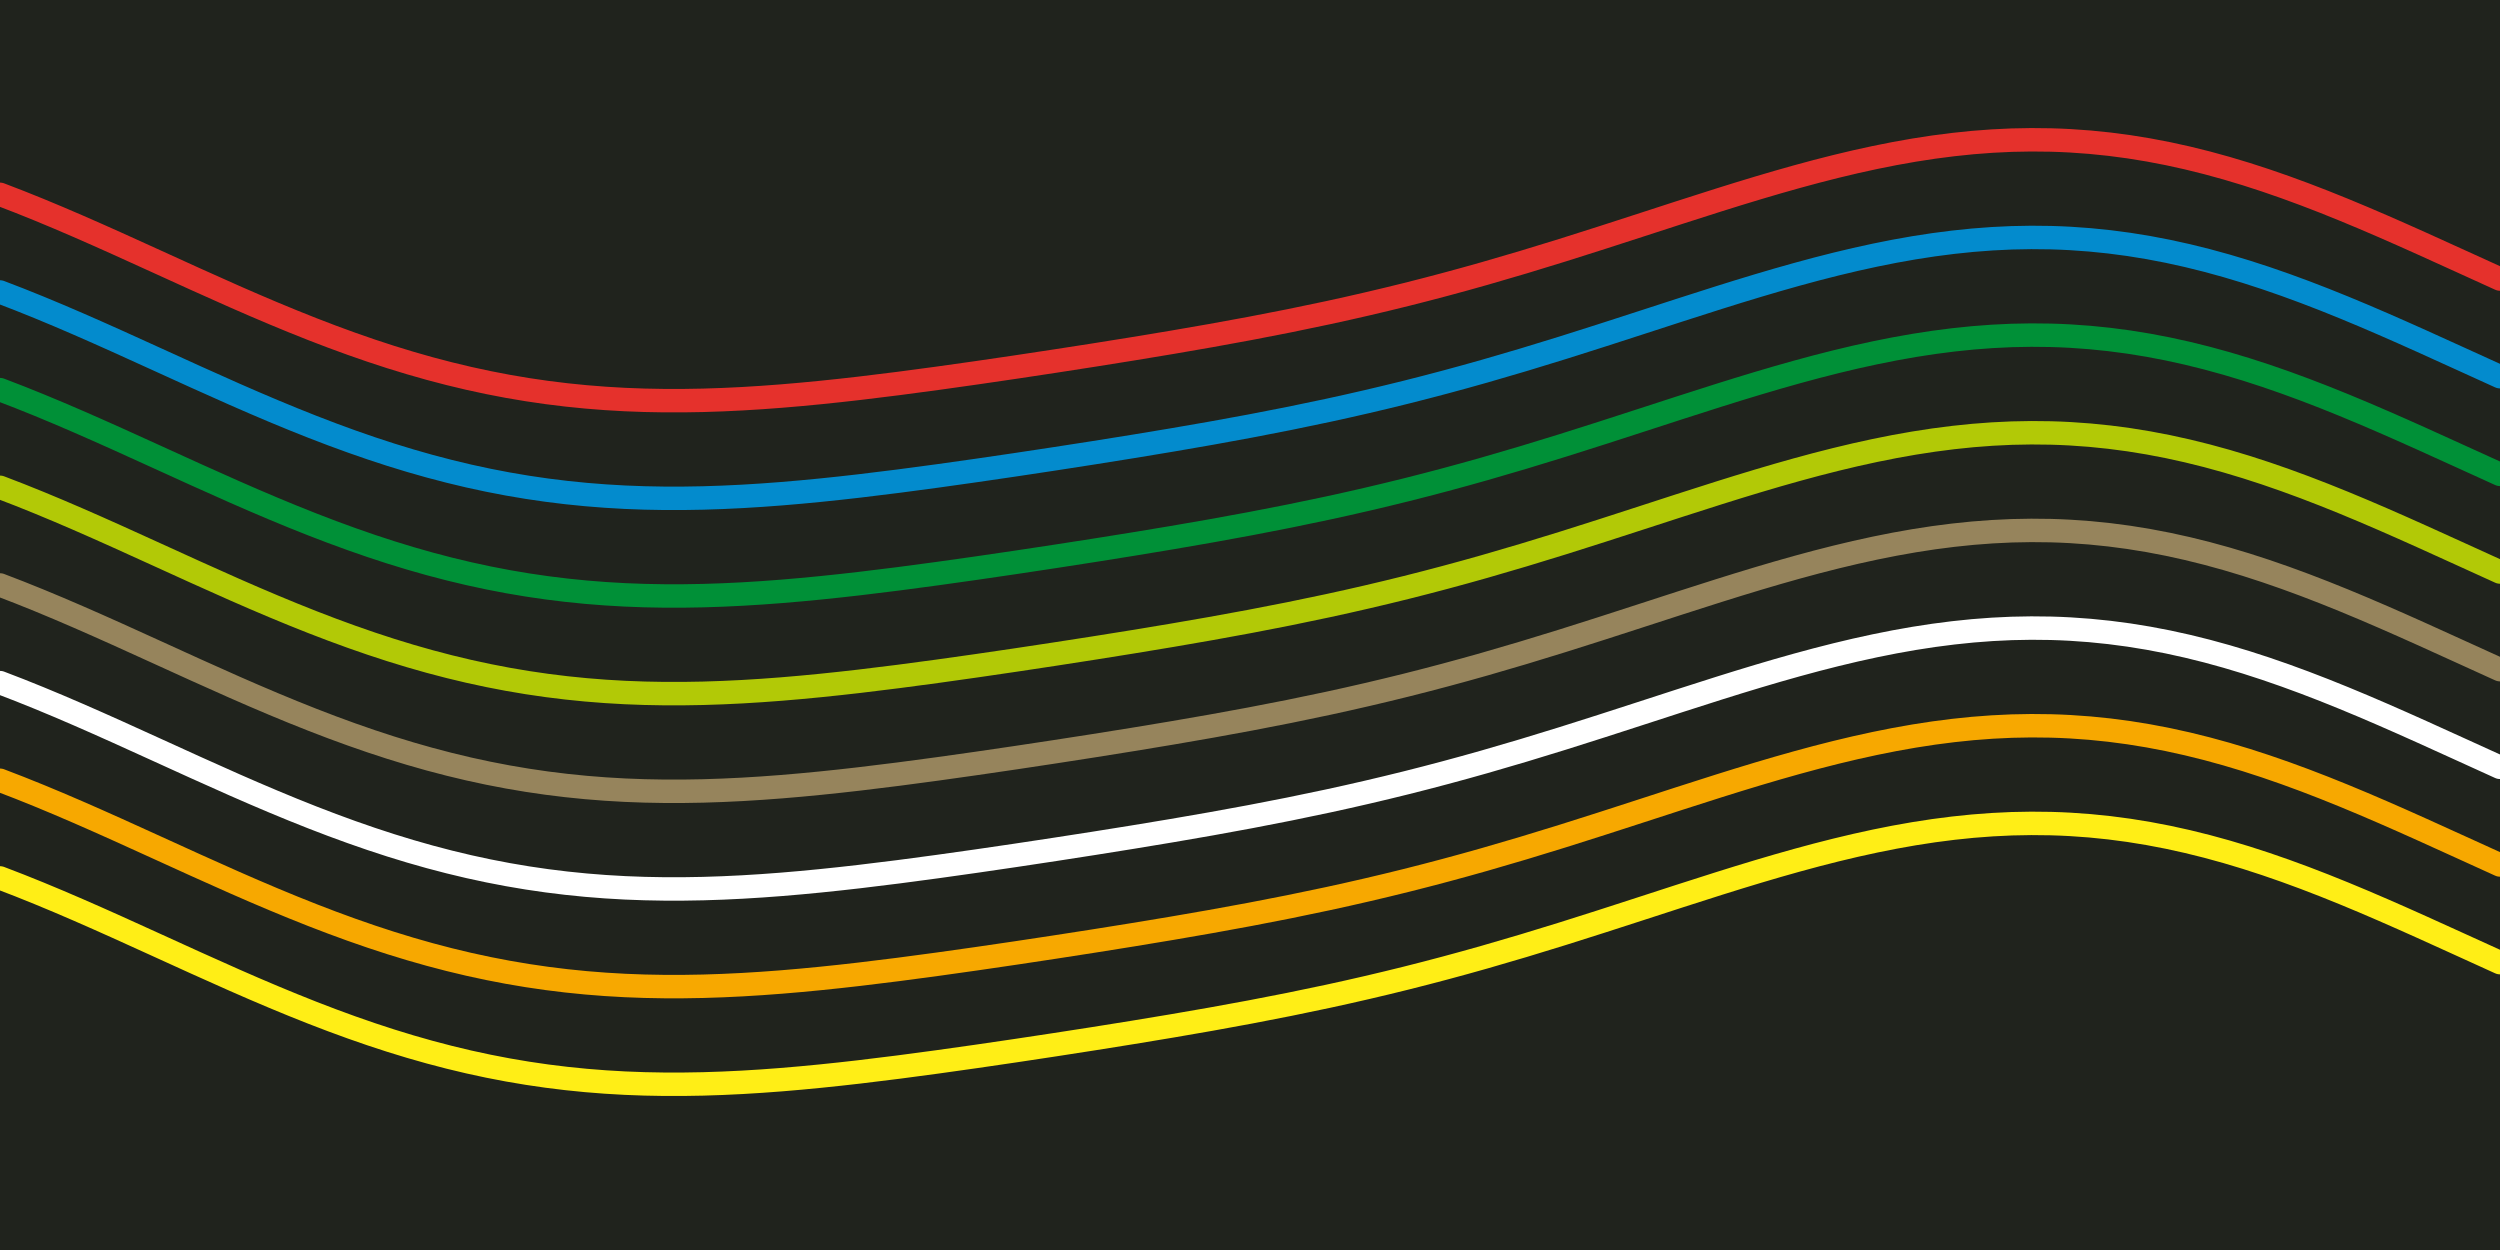
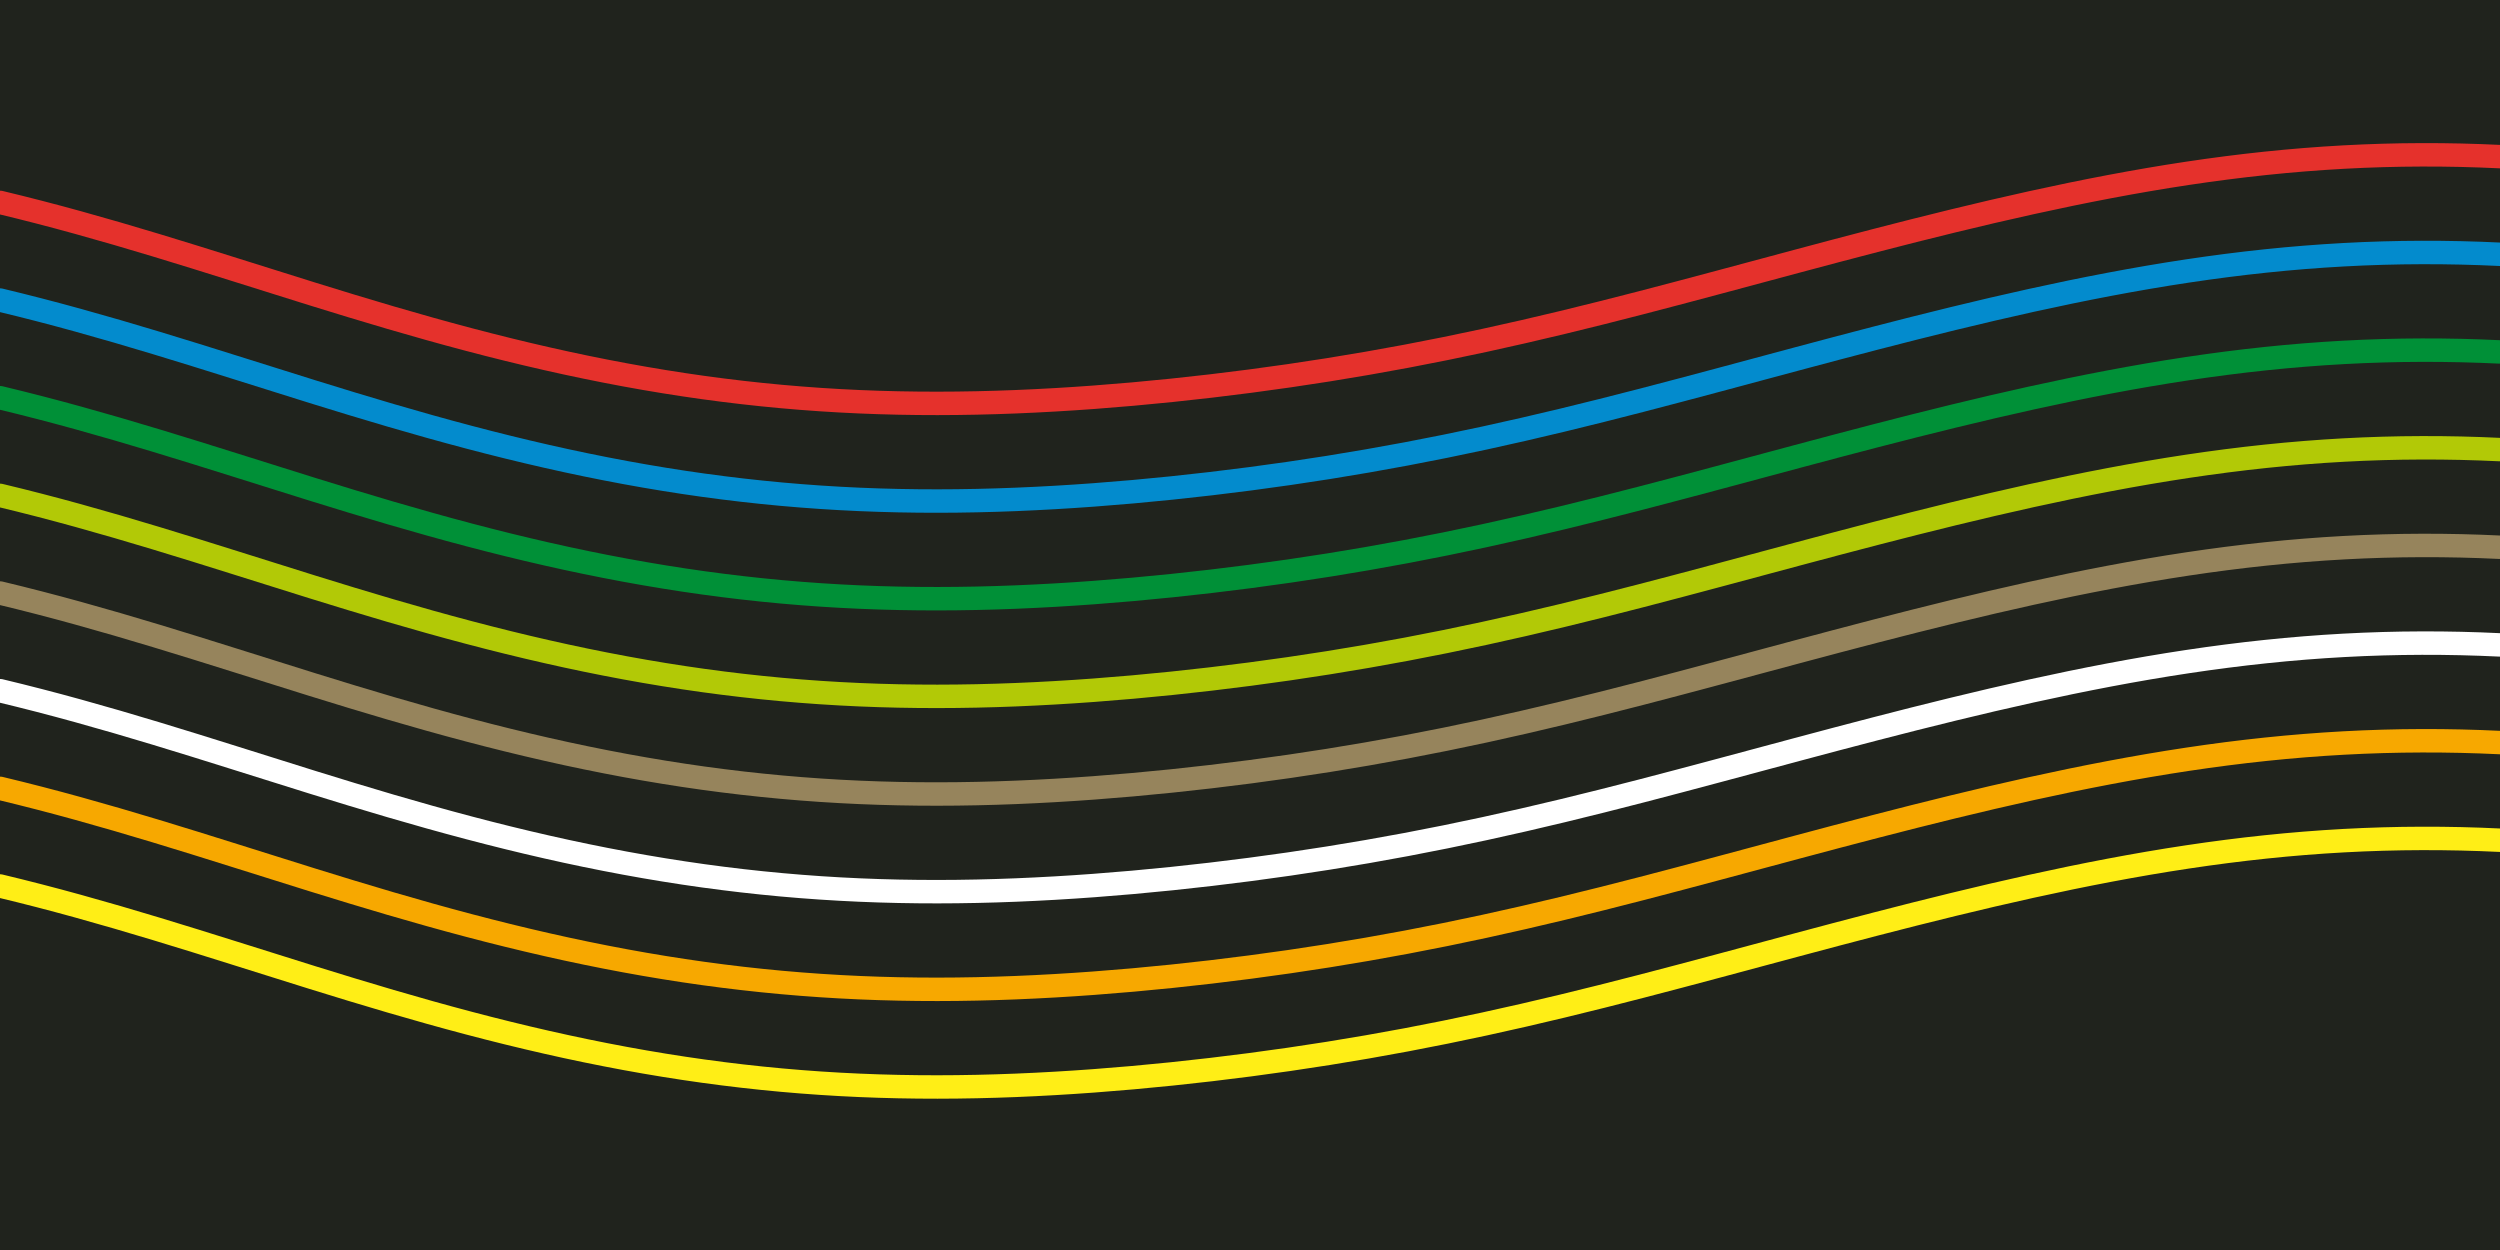
<svg xmlns="http://www.w3.org/2000/svg" viewBox="0 0 1280 640">
  <rect width="1280" height="640" fill="#20231d" />
  <g fill="none" stroke-width="12" stroke-linecap="round">
-     <path d="M0 99.492 C13.333 104.516 26.667 110.04 40 115.835 C53.333 121.63 66.667 127.694 80 133.774 C93.333 139.854 106.667 145.95 120 151.82 C133.333 157.691 146.667 163.335 160 168.553 C173.333 173.772 186.667 178.563 200 182.791 C213.333 187.019 226.667 190.683 240 193.72 C253.333 196.757 266.667 199.167 280 200.961 C293.333 202.756 306.667 203.935 320 204.571 C333.333 205.206 346.667 205.299 360 204.962 C373.333 204.625 386.667 203.86 400 202.792 C413.333 201.724 426.667 200.356 440 198.803 C453.333 197.251 466.667 195.515 480 193.681 C493.333 191.848 506.667 189.916 520 187.93 C533.333 185.943 546.667 183.9 560 181.8 C573.333 179.699 586.667 177.539 600 175.281 C613.333 173.023 626.667 170.666 640 168.153 C653.333 165.639 666.667 162.968 680 160.086 C693.333 157.204 706.667 154.11 720 150.776 C733.333 147.442 746.667 143.868 760 140.073 C773.333 136.277 786.667 132.259 800 128.093 C813.333 123.926 826.667 119.611 840 115.277 C853.333 110.944 866.667 106.591 880 102.393 C893.333 98.195 906.667 94.152 920 90.46 C933.333 86.768 946.667 83.428 960 80.631 C973.333 77.834 986.667 75.58 1000 74.027 C1013.333 72.474 1026.667 71.622 1040 71.568 C1053.333 71.514 1066.667 72.258 1080 73.818 C1093.333 75.378 1106.667 77.755 1120 80.881 C1133.333 84.006 1146.667 87.88 1160 92.356 C1173.333 96.831 1186.667 101.907 1200 107.374 C1213.333 112.841 1226.667 118.697 1240 124.698 C1253.333 130.698 1266.667 136.841 1280 142.876" stroke="#e5312c" />
-     <path d="M0 149.492 C13.333 154.516 26.667 160.04 40 165.835 C53.333 171.63 66.667 177.694 80 183.774 C93.333 189.854 106.667 195.95 120 201.82 C133.333 207.691 146.667 213.335 160 218.553 C173.333 223.772 186.667 228.563 200 232.791 C213.333 237.019 226.667 240.683 240 243.72 C253.333 246.757 266.667 249.167 280 250.961 C293.333 252.756 306.667 253.935 320 254.571 C333.333 255.206 346.667 255.299 360 254.962 C373.333 254.625 386.667 253.86 400 252.792 C413.333 251.724 426.667 250.356 440 248.803 C453.333 247.251 466.667 245.515 480 243.681 C493.333 241.848 506.667 239.916 520 237.93 C533.333 235.943 546.667 233.9 560 231.8 C573.333 229.699 586.667 227.539 600 225.281 C613.333 223.023 626.667 220.666 640 218.153 C653.333 215.639 666.667 212.968 680 210.086 C693.333 207.204 706.667 204.11 720 200.776 C733.333 197.442 746.667 193.868 760 190.073 C773.333 186.277 786.667 182.259 800 178.093 C813.333 173.926 826.667 169.611 840 165.277 C853.333 160.944 866.667 156.591 880 152.393 C893.333 148.195 906.667 144.152 920 140.46 C933.333 136.768 946.667 133.428 960 130.631 C973.333 127.834 986.667 125.58 1000 124.027 C1013.333 122.474 1026.667 121.622 1040 121.568 C1053.333 121.514 1066.667 122.258 1080 123.818 C1093.333 125.378 1106.667 127.755 1120 130.881 C1133.333 134.006 1146.667 137.88 1160 142.356 C1173.333 146.831 1186.667 151.907 1200 157.374 C1213.333 162.841 1226.667 168.697 1240 174.698 C1253.333 180.698 1266.667 186.841 1280 192.876" stroke="#038bcd" />
-     <path d="M0 199.492 C13.333 204.516 26.667 210.04 40 215.835 C53.333 221.63 66.667 227.694 80 233.774 C93.333 239.854 106.667 245.95 120 251.82 C133.333 257.691 146.667 263.335 160 268.553 C173.333 273.772 186.667 278.563 200 282.791 C213.333 287.019 226.667 290.683 240 293.72 C253.333 296.757 266.667 299.167 280 300.961 C293.333 302.756 306.667 303.935 320 304.571 C333.333 305.206 346.667 305.299 360 304.962 C373.333 304.625 386.667 303.86 400 302.792 C413.333 301.724 426.667 300.356 440 298.803 C453.333 297.251 466.667 295.515 480 293.681 C493.333 291.848 506.667 289.916 520 287.93 C533.333 285.943 546.667 283.9 560 281.8 C573.333 279.699 586.667 277.539 600 275.281 C613.333 273.023 626.667 270.666 640 268.153 C653.333 265.639 666.667 262.968 680 260.086 C693.333 257.204 706.667 254.11 720 250.776 C733.333 247.442 746.667 243.868 760 240.073 C773.333 236.277 786.667 232.259 800 228.093 C813.333 223.926 826.667 219.611 840 215.277 C853.333 210.944 866.667 206.591 880 202.393 C893.333 198.195 906.667 194.152 920 190.46 C933.333 186.768 946.667 183.428 960 180.631 C973.333 177.834 986.667 175.58 1000 174.027 C1013.333 172.474 1026.667 171.622 1040 171.568 C1053.333 171.514 1066.667 172.258 1080 173.818 C1093.333 175.378 1106.667 177.755 1120 180.881 C1133.333 184.006 1146.667 187.88 1160 192.356 C1173.333 196.831 1186.667 201.907 1200 207.374 C1213.333 212.841 1226.667 218.697 1240 224.698 C1253.333 230.698 1266.667 236.841 1280 242.876" stroke="#009037" />
-     <path d="M0 249.492 C13.333 254.516 26.667 260.04 40 265.835 C53.333 271.63 66.667 277.694 80 283.774 C93.333 289.854 106.667 295.95 120 301.82 C133.333 307.691 146.667 313.335 160 318.553 C173.333 323.772 186.667 328.563 200 332.791 C213.333 337.019 226.667 340.683 240 343.72 C253.333 346.757 266.667 349.167 280 350.961 C293.333 352.756 306.667 353.935 320 354.571 C333.333 355.206 346.667 355.299 360 354.962 C373.333 354.625 386.667 353.86 400 352.792 C413.333 351.724 426.667 350.356 440 348.803 C453.333 347.251 466.667 345.515 480 343.681 C493.333 341.848 506.667 339.916 520 337.93 C533.333 335.943 546.667 333.9 560 331.8 C573.333 329.699 586.667 327.539 600 325.281 C613.333 323.023 626.667 320.666 640 318.153 C653.333 315.639 666.667 312.968 680 310.086 C693.333 307.204 706.667 304.11 720 300.776 C733.333 297.442 746.667 293.868 760 290.073 C773.333 286.277 786.667 282.259 800 278.093 C813.333 273.926 826.667 269.611 840 265.277 C853.333 260.944 866.667 256.591 880 252.393 C893.333 248.195 906.667 244.152 920 240.46 C933.333 236.768 946.667 233.428 960 230.631 C973.333 227.834 986.667 225.58 1000 224.027 C1013.333 222.474 1026.667 221.622 1040 221.568 C1053.333 221.514 1066.667 222.258 1080 223.818 C1093.333 225.378 1106.667 227.755 1120 230.881 C1133.333 234.006 1146.667 237.88 1160 242.356 C1173.333 246.831 1186.667 251.907 1200 257.374 C1213.333 262.841 1226.667 268.697 1240 274.698 C1253.333 280.698 1266.667 286.841 1280 292.876" stroke="#b2c906" />
-     <path d="M0 299.492 C13.333 304.516 26.667 310.04 40 315.835 C53.333 321.63 66.667 327.694 80 333.774 C93.333 339.854 106.667 345.95 120 351.82 C133.333 357.691 146.667 363.335 160 368.553 C173.333 373.772 186.667 378.563 200 382.791 C213.333 387.019 226.667 390.683 240 393.72 C253.333 396.757 266.667 399.167 280 400.961 C293.333 402.756 306.667 403.935 320 404.571 C333.333 405.206 346.667 405.299 360 404.962 C373.333 404.625 386.667 403.86 400 402.792 C413.333 401.724 426.667 400.356 440 398.803 C453.333 397.251 466.667 395.515 480 393.681 C493.333 391.848 506.667 389.916 520 387.93 C533.333 385.943 546.667 383.9 560 381.8 C573.333 379.699 586.667 377.539 600 375.281 C613.333 373.023 626.667 370.666 640 368.153 C653.333 365.639 666.667 362.968 680 360.086 C693.333 357.204 706.667 354.11 720 350.776 C733.333 347.442 746.667 343.868 760 340.073 C773.333 336.277 786.667 332.259 800 328.093 C813.333 323.926 826.667 319.611 840 315.277 C853.333 310.944 866.667 306.591 880 302.393 C893.333 298.195 906.667 294.152 920 290.46 C933.333 286.768 946.667 283.428 960 280.631 C973.333 277.834 986.667 275.58 1000 274.027 C1013.333 272.474 1026.667 271.622 1040 271.568 C1053.333 271.514 1066.667 272.258 1080 273.818 C1093.333 275.378 1106.667 277.755 1120 280.881 C1133.333 284.006 1146.667 287.88 1160 292.356 C1173.333 296.831 1186.667 301.907 1200 307.374 C1213.333 312.841 1226.667 318.697 1240 324.698 C1253.333 330.698 1266.667 336.841 1280 342.876" stroke="#96845c" />
-     <path d="M0 349.492 C13.333 354.516 26.667 360.04 40 365.835 C53.333 371.63 66.667 377.694 80 383.774 C93.333 389.854 106.667 395.95 120 401.82 C133.333 407.691 146.667 413.335 160 418.553 C173.333 423.772 186.667 428.563 200 432.791 C213.333 437.019 226.667 440.683 240 443.72 C253.333 446.757 266.667 449.167 280 450.961 C293.333 452.756 306.667 453.935 320 454.571 C333.333 455.206 346.667 455.299 360 454.962 C373.333 454.625 386.667 453.86 400 452.792 C413.333 451.724 426.667 450.356 440 448.803 C453.333 447.251 466.667 445.515 480 443.681 C493.333 441.848 506.667 439.916 520 437.93 C533.333 435.943 546.667 433.9 560 431.8 C573.333 429.699 586.667 427.539 600 425.281 C613.333 423.023 626.667 420.666 640 418.153 C653.333 415.639 666.667 412.968 680 410.086 C693.333 407.204 706.667 404.11 720 400.776 C733.333 397.442 746.667 393.868 760 390.073 C773.333 386.277 786.667 382.259 800 378.093 C813.333 373.926 826.667 369.611 840 365.277 C853.333 360.944 866.667 356.591 880 352.393 C893.333 348.195 906.667 344.152 920 340.46 C933.333 336.768 946.667 333.428 960 330.631 C973.333 327.834 986.667 325.58 1000 324.027 C1013.333 322.474 1026.667 321.622 1040 321.568 C1053.333 321.514 1066.667 322.258 1080 323.818 C1093.333 325.378 1106.667 327.755 1120 330.881 C1133.333 334.006 1146.667 337.88 1160 342.356 C1173.333 346.831 1186.667 351.907 1200 357.374 C1213.333 362.841 1226.667 368.697 1240 374.698 C1253.333 380.698 1266.667 386.841 1280 392.876" stroke="#ffffff" />
-     <path d="M0 399.492 C13.333 404.516 26.667 410.04 40 415.835 C53.333 421.63 66.667 427.694 80 433.774 C93.333 439.854 106.667 445.95 120 451.82 C133.333 457.691 146.667 463.335 160 468.553 C173.333 473.772 186.667 478.563 200 482.791 C213.333 487.019 226.667 490.683 240 493.72 C253.333 496.757 266.667 499.167 280 500.961 C293.333 502.756 306.667 503.935 320 504.571 C333.333 505.206 346.667 505.299 360 504.962 C373.333 504.625 386.667 503.86 400 502.792 C413.333 501.724 426.667 500.356 440 498.803 C453.333 497.251 466.667 495.515 480 493.681 C493.333 491.848 506.667 489.916 520 487.93 C533.333 485.943 546.667 483.9 560 481.8 C573.333 479.699 586.667 477.539 600 475.281 C613.333 473.023 626.667 470.666 640 468.153 C653.333 465.639 666.667 462.968 680 460.086 C693.333 457.204 706.667 454.11 720 450.776 C733.333 447.442 746.667 443.868 760 440.073 C773.333 436.277 786.667 432.259 800 428.093 C813.333 423.926 826.667 419.611 840 415.277 C853.333 410.944 866.667 406.591 880 402.393 C893.333 398.195 906.667 394.152 920 390.46 C933.333 386.768 946.667 383.428 960 380.631 C973.333 377.834 986.667 375.58 1000 374.027 C1013.333 372.474 1026.667 371.622 1040 371.568 C1053.333 371.514 1066.667 372.258 1080 373.818 C1093.333 375.378 1106.667 377.755 1120 380.881 C1133.333 384.006 1146.667 387.88 1160 392.356 C1173.333 396.831 1186.667 401.907 1200 407.374 C1213.333 412.841 1226.667 418.697 1240 424.698 C1253.333 430.698 1266.667 436.841 1280 442.876" stroke="#f7a800" />
-     <path d="M0 449.492 C13.333 454.516 26.667 460.04 40 465.835 C53.333 471.63 66.667 477.694 80 483.774 C93.333 489.854 106.667 495.95 120 501.82 C133.333 507.691 146.667 513.335 160 518.553 C173.333 523.772 186.667 528.563 200 532.791 C213.333 537.019 226.667 540.683 240 543.72 C253.333 546.757 266.667 549.167 280 550.961 C293.333 552.756 306.667 553.935 320 554.571 C333.333 555.206 346.667 555.299 360 554.962 C373.333 554.625 386.667 553.86 400 552.792 C413.333 551.724 426.667 550.356 440 548.803 C453.333 547.251 466.667 545.515 480 543.681 C493.333 541.848 506.667 539.916 520 537.93 C533.333 535.943 546.667 533.9 560 531.8 C573.333 529.699 586.667 527.539 600 525.281 C613.333 523.023 626.667 520.666 640 518.153 C653.333 515.639 666.667 512.968 680 510.086 C693.333 507.204 706.667 504.11 720 500.776 C733.333 497.442 746.667 493.868 760 490.073 C773.333 486.277 786.667 482.259 800 478.093 C813.333 473.926 826.667 469.611 840 465.277 C853.333 460.944 866.667 456.591 880 452.393 C893.333 448.195 906.667 444.152 920 440.46 C933.333 436.768 946.667 433.428 960 430.631 C973.333 427.834 986.667 425.58 1000 424.027 C1013.333 422.474 1026.667 421.622 1040 421.568 C1053.333 421.514 1066.667 422.258 1080 423.818 C1093.333 425.378 1106.667 427.755 1120 430.881 C1133.333 434.006 1146.667 437.88 1160 442.356 C1173.333 446.831 1186.667 451.907 1200 457.374 C1213.333 462.841 1226.667 468.697 1240 474.698 C1253.333 480.698 1266.667 486.841 1280 492.876" stroke="#ffee16" />
+     <path d="M0 103.627 C13.333 106.815 26.667 110.28 40 113.964 C53.333 117.648 66.667 121.55 80 125.583 C93.333 129.617 106.667 133.781 120 137.972 C133.333 142.164 146.667 146.382 160 150.526 C173.333 154.669 186.667 158.738 200 162.645 C213.333 166.553 226.667 170.299 240 173.821 C253.333 177.343 266.667 180.64 280 183.669 C293.333 186.699 306.667 189.46 320 191.924 C333.333 194.389 346.667 196.555 360 198.407 C373.333 200.258 386.667 201.793 400 203.006 C413.333 204.22 426.667 205.112 440 205.693 C453.333 206.275 466.667 206.546 480 206.535 C493.333 206.524 506.667 206.232 520 205.696 C533.333 205.16 546.667 204.382 560 203.397 C573.333 202.411 586.667 201.219 600 199.84 C613.333 198.462 626.667 196.898 640 195.15 C653.333 193.403 666.667 191.471 680 189.348 C693.333 187.225 706.667 184.909 720 182.398 C733.333 179.886 746.667 177.178 760 174.288 C773.333 171.397 786.667 168.324 800 165.106 C813.333 161.888 826.667 158.525 840 155.072 C853.333 151.619 866.667 148.077 880 144.506 C893.333 140.935 906.667 137.337 920 133.767 C933.333 130.198 946.667 126.658 960 123.199 C973.333 119.739 986.667 116.361 1000 113.111 C1013.333 109.861 1026.667 106.74 1040 103.798 C1053.333 100.857 1066.667 98.096 1080 95.569 C1093.333 93.041 1106.667 90.749 1120 88.742 C1133.333 86.735 1146.667 85.014 1160 83.617 C1173.333 82.22 1186.667 81.148 1200 80.421 C1213.333 79.693 1226.667 79.309 1240 79.272 C1253.333 79.235 1266.667 79.544 1280 80.191" stroke="#e5312c" />
+     <path d="M0 153.627 C13.333 156.815 26.667 160.28 40 163.964 C53.333 167.648 66.667 171.55 80 175.583 C93.333 179.617 106.667 183.781 120 187.972 C133.333 192.164 146.667 196.382 160 200.526 C173.333 204.669 186.667 208.738 200 212.645 C213.333 216.553 226.667 220.299 240 223.821 C253.333 227.343 266.667 230.64 280 233.669 C293.333 236.699 306.667 239.46 320 241.924 C333.333 244.389 346.667 246.555 360 248.407 C373.333 250.258 386.667 251.793 400 253.006 C413.333 254.22 426.667 255.112 440 255.693 C453.333 256.275 466.667 256.546 480 256.535 C493.333 256.524 506.667 256.232 520 255.696 C533.333 255.16 546.667 254.382 560 253.397 C573.333 252.411 586.667 251.219 600 249.84 C613.333 248.462 626.667 246.898 640 245.15 C653.333 243.403 666.667 241.471 680 239.348 C693.333 237.225 706.667 234.909 720 232.398 C733.333 229.886 746.667 227.178 760 224.288 C773.333 221.397 786.667 218.324 800 215.106 C813.333 211.888 826.667 208.525 840 205.072 C853.333 201.619 866.667 198.077 880 194.506 C893.333 190.935 906.667 187.337 920 183.767 C933.333 180.198 946.667 176.658 960 173.199 C973.333 169.739 986.667 166.361 1000 163.111 C1013.333 159.861 1026.667 156.74 1040 153.798 C1053.333 150.857 1066.667 148.096 1080 145.569 C1093.333 143.041 1106.667 140.749 1120 138.742 C1133.333 136.735 1146.667 135.014 1160 133.617 C1173.333 132.22 1186.667 131.148 1200 130.421 C1213.333 129.693 1226.667 129.309 1240 129.272 C1253.333 129.235 1266.667 129.544 1280 130.191" stroke="#038bcd" />
+     <path d="M0 203.627 C13.333 206.815 26.667 210.28 40 213.964 C53.333 217.648 66.667 221.55 80 225.583 C93.333 229.617 106.667 233.781 120 237.972 C133.333 242.164 146.667 246.382 160 250.526 C173.333 254.669 186.667 258.738 200 262.645 C213.333 266.553 226.667 270.299 240 273.821 C253.333 277.343 266.667 280.64 280 283.669 C293.333 286.699 306.667 289.46 320 291.924 C333.333 294.389 346.667 296.555 360 298.407 C373.333 300.258 386.667 301.793 400 303.006 C413.333 304.22 426.667 305.112 440 305.693 C453.333 306.275 466.667 306.546 480 306.535 C493.333 306.524 506.667 306.232 520 305.696 C533.333 305.16 546.667 304.382 560 303.397 C573.333 302.411 586.667 301.219 600 299.84 C613.333 298.462 626.667 296.898 640 295.15 C653.333 293.403 666.667 291.471 680 289.348 C693.333 287.225 706.667 284.909 720 282.398 C733.333 279.886 746.667 277.178 760 274.288 C773.333 271.397 786.667 268.324 800 265.106 C813.333 261.888 826.667 258.525 840 255.072 C853.333 251.619 866.667 248.077 880 244.506 C893.333 240.935 906.667 237.337 920 233.767 C933.333 230.198 946.667 226.658 960 223.199 C973.333 219.739 986.667 216.361 1000 213.111 C1013.333 209.861 1026.667 206.74 1040 203.798 C1053.333 200.857 1066.667 198.096 1080 195.569 C1093.333 193.041 1106.667 190.749 1120 188.742 C1133.333 186.735 1146.667 185.014 1160 183.617 C1173.333 182.22 1186.667 181.148 1200 180.421 C1213.333 179.693 1226.667 179.309 1240 179.272 C1253.333 179.235 1266.667 179.544 1280 180.191" stroke="#009037" />
+     <path d="M0 253.627 C13.333 256.815 26.667 260.28 40 263.964 C53.333 267.648 66.667 271.55 80 275.583 C93.333 279.617 106.667 283.781 120 287.972 C133.333 292.164 146.667 296.382 160 300.526 C173.333 304.669 186.667 308.738 200 312.645 C213.333 316.553 226.667 320.299 240 323.821 C253.333 327.343 266.667 330.64 280 333.669 C293.333 336.699 306.667 339.46 320 341.924 C333.333 344.389 346.667 346.555 360 348.407 C373.333 350.258 386.667 351.793 400 353.006 C413.333 354.22 426.667 355.112 440 355.693 C453.333 356.275 466.667 356.546 480 356.535 C493.333 356.524 506.667 356.232 520 355.696 C533.333 355.16 546.667 354.382 560 353.397 C573.333 352.411 586.667 351.219 600 349.84 C613.333 348.462 626.667 346.898 640 345.15 C653.333 343.403 666.667 341.471 680 339.348 C693.333 337.225 706.667 334.909 720 332.398 C733.333 329.886 746.667 327.178 760 324.288 C773.333 321.397 786.667 318.324 800 315.106 C813.333 311.888 826.667 308.525 840 305.072 C853.333 301.619 866.667 298.077 880 294.506 C893.333 290.935 906.667 287.337 920 283.767 C933.333 280.198 946.667 276.658 960 273.199 C973.333 269.739 986.667 266.361 1000 263.111 C1013.333 259.861 1026.667 256.74 1040 253.798 C1053.333 250.857 1066.667 248.096 1080 245.569 C1093.333 243.041 1106.667 240.749 1120 238.742 C1133.333 236.735 1146.667 235.014 1160 233.617 C1173.333 232.22 1186.667 231.148 1200 230.421 C1213.333 229.693 1226.667 229.309 1240 229.272 C1253.333 229.235 1266.667 229.544 1280 230.191" stroke="#b2c906" />
+     <path d="M0 303.627 C13.333 306.815 26.667 310.28 40 313.964 C53.333 317.648 66.667 321.55 80 325.583 C93.333 329.617 106.667 333.781 120 337.972 C133.333 342.164 146.667 346.382 160 350.526 C173.333 354.669 186.667 358.738 200 362.645 C213.333 366.553 226.667 370.299 240 373.821 C253.333 377.343 266.667 380.64 280 383.669 C293.333 386.699 306.667 389.46 320 391.924 C333.333 394.389 346.667 396.555 360 398.407 C373.333 400.258 386.667 401.793 400 403.006 C413.333 404.22 426.667 405.112 440 405.693 C453.333 406.275 466.667 406.546 480 406.535 C493.333 406.524 506.667 406.232 520 405.696 C533.333 405.16 546.667 404.382 560 403.397 C573.333 402.411 586.667 401.219 600 399.84 C613.333 398.462 626.667 396.898 640 395.15 C653.333 393.403 666.667 391.471 680 389.348 C693.333 387.225 706.667 384.909 720 382.398 C733.333 379.886 746.667 377.178 760 374.288 C773.333 371.397 786.667 368.324 800 365.106 C813.333 361.888 826.667 358.525 840 355.072 C853.333 351.619 866.667 348.077 880 344.506 C893.333 340.935 906.667 337.337 920 333.767 C933.333 330.198 946.667 326.658 960 323.199 C973.333 319.739 986.667 316.361 1000 313.111 C1013.333 309.861 1026.667 306.74 1040 303.798 C1053.333 300.857 1066.667 298.096 1080 295.569 C1093.333 293.041 1106.667 290.749 1120 288.742 C1133.333 286.735 1146.667 285.014 1160 283.617 C1173.333 282.22 1186.667 281.148 1200 280.421 C1213.333 279.693 1226.667 279.309 1240 279.272 C1253.333 279.235 1266.667 279.544 1280 280.191" stroke="#96845c" />
+     <path d="M0 353.627 C13.333 356.815 26.667 360.28 40 363.964 C53.333 367.648 66.667 371.55 80 375.583 C93.333 379.617 106.667 383.781 120 387.972 C133.333 392.164 146.667 396.382 160 400.526 C173.333 404.669 186.667 408.738 200 412.645 C213.333 416.553 226.667 420.299 240 423.821 C253.333 427.343 266.667 430.64 280 433.669 C293.333 436.699 306.667 439.46 320 441.924 C333.333 444.389 346.667 446.555 360 448.407 C373.333 450.258 386.667 451.793 400 453.006 C413.333 454.22 426.667 455.112 440 455.693 C453.333 456.275 466.667 456.546 480 456.535 C493.333 456.524 506.667 456.232 520 455.696 C533.333 455.16 546.667 454.382 560 453.397 C573.333 452.411 586.667 451.219 600 449.84 C613.333 448.462 626.667 446.898 640 445.15 C653.333 443.403 666.667 441.471 680 439.348 C693.333 437.225 706.667 434.909 720 432.398 C733.333 429.886 746.667 427.178 760 424.288 C773.333 421.397 786.667 418.324 800 415.106 C813.333 411.888 826.667 408.525 840 405.072 C853.333 401.619 866.667 398.077 880 394.506 C893.333 390.935 906.667 387.337 920 383.767 C933.333 380.198 946.667 376.658 960 373.199 C973.333 369.739 986.667 366.361 1000 363.111 C1013.333 359.861 1026.667 356.74 1040 353.798 C1053.333 350.857 1066.667 348.096 1080 345.569 C1093.333 343.041 1106.667 340.749 1120 338.742 C1133.333 336.735 1146.667 335.014 1160 333.617 C1173.333 332.22 1186.667 331.148 1200 330.421 C1213.333 329.693 1226.667 329.309 1240 329.272 C1253.333 329.235 1266.667 329.544 1280 330.191" stroke="#ffffff" />
+     <path d="M0 403.627 C13.333 406.815 26.667 410.28 40 413.964 C53.333 417.648 66.667 421.55 80 425.583 C93.333 429.617 106.667 433.781 120 437.972 C133.333 442.164 146.667 446.382 160 450.526 C173.333 454.669 186.667 458.738 200 462.645 C213.333 466.553 226.667 470.299 240 473.821 C253.333 477.343 266.667 480.64 280 483.669 C293.333 486.699 306.667 489.46 320 491.924 C333.333 494.389 346.667 496.555 360 498.407 C373.333 500.258 386.667 501.793 400 503.006 C413.333 504.22 426.667 505.112 440 505.693 C453.333 506.275 466.667 506.546 480 506.535 C493.333 506.524 506.667 506.232 520 505.696 C533.333 505.16 546.667 504.382 560 503.397 C573.333 502.411 586.667 501.219 600 499.84 C613.333 498.462 626.667 496.898 640 495.15 C653.333 493.403 666.667 491.471 680 489.348 C693.333 487.225 706.667 484.909 720 482.398 C733.333 479.886 746.667 477.178 760 474.288 C773.333 471.397 786.667 468.324 800 465.106 C813.333 461.888 826.667 458.525 840 455.072 C853.333 451.619 866.667 448.077 880 444.506 C893.333 440.935 906.667 437.337 920 433.767 C933.333 430.198 946.667 426.658 960 423.199 C973.333 419.739 986.667 416.361 1000 413.111 C1013.333 409.861 1026.667 406.74 1040 403.798 C1053.333 400.857 1066.667 398.096 1080 395.569 C1093.333 393.041 1106.667 390.749 1120 388.742 C1133.333 386.735 1146.667 385.014 1160 383.617 C1173.333 382.22 1186.667 381.148 1200 380.421 C1213.333 379.693 1226.667 379.309 1240 379.272 C1253.333 379.235 1266.667 379.544 1280 380.191" stroke="#f7a800" />
+     <path d="M0 453.627 C13.333 456.815 26.667 460.28 40 463.964 C53.333 467.648 66.667 471.55 80 475.583 C93.333 479.617 106.667 483.781 120 487.972 C133.333 492.164 146.667 496.382 160 500.526 C173.333 504.669 186.667 508.738 200 512.645 C213.333 516.553 226.667 520.299 240 523.821 C253.333 527.343 266.667 530.64 280 533.669 C293.333 536.699 306.667 539.46 320 541.924 C333.333 544.389 346.667 546.555 360 548.407 C373.333 550.258 386.667 551.793 400 553.006 C413.333 554.22 426.667 555.112 440 555.693 C453.333 556.275 466.667 556.546 480 556.535 C493.333 556.524 506.667 556.232 520 555.696 C533.333 555.16 546.667 554.382 560 553.397 C573.333 552.411 586.667 551.219 600 549.84 C613.333 548.462 626.667 546.898 640 545.15 C653.333 543.403 666.667 541.471 680 539.348 C693.333 537.225 706.667 534.909 720 532.398 C733.333 529.886 746.667 527.178 760 524.288 C773.333 521.397 786.667 518.324 800 515.106 C813.333 511.888 826.667 508.525 840 505.072 C853.333 501.619 866.667 498.077 880 494.506 C893.333 490.935 906.667 487.337 920 483.767 C933.333 480.198 946.667 476.658 960 473.199 C973.333 469.739 986.667 466.361 1000 463.111 C1013.333 459.861 1026.667 456.74 1040 453.798 C1053.333 450.857 1066.667 448.096 1080 445.569 C1093.333 443.041 1106.667 440.749 1120 438.742 C1133.333 436.735 1146.667 435.014 1160 433.617 C1173.333 432.22 1186.667 431.148 1200 430.421 C1213.333 429.693 1226.667 429.309 1240 429.272 C1253.333 429.235 1266.667 429.544 1280 430.191" stroke="#ffee16" />
  </g>
</svg>
